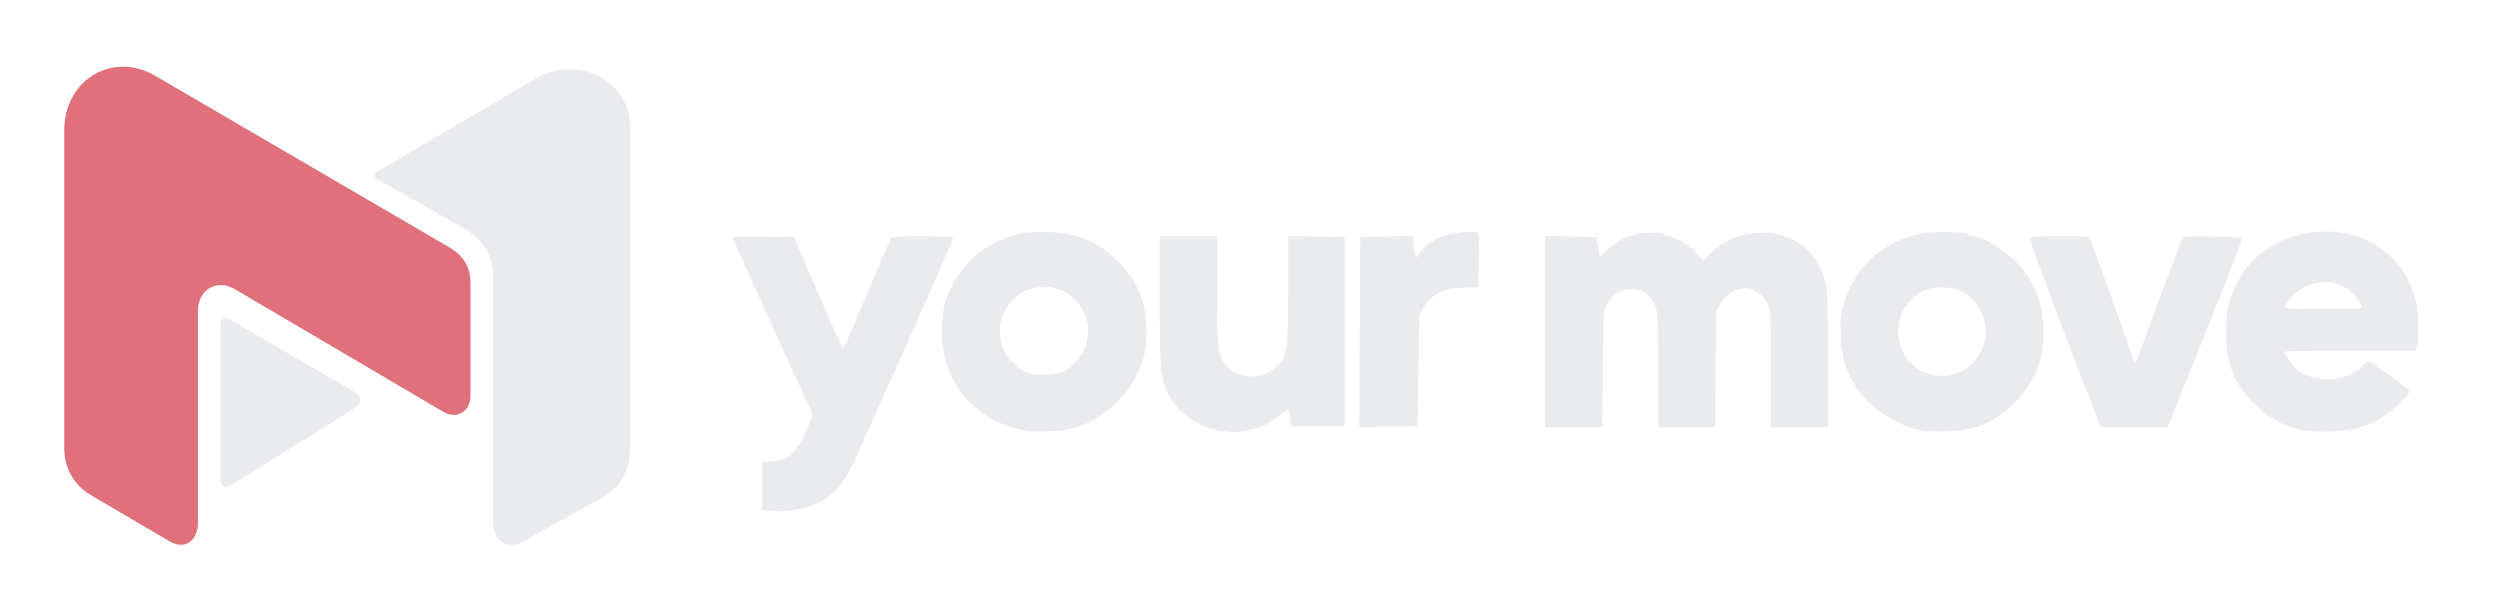
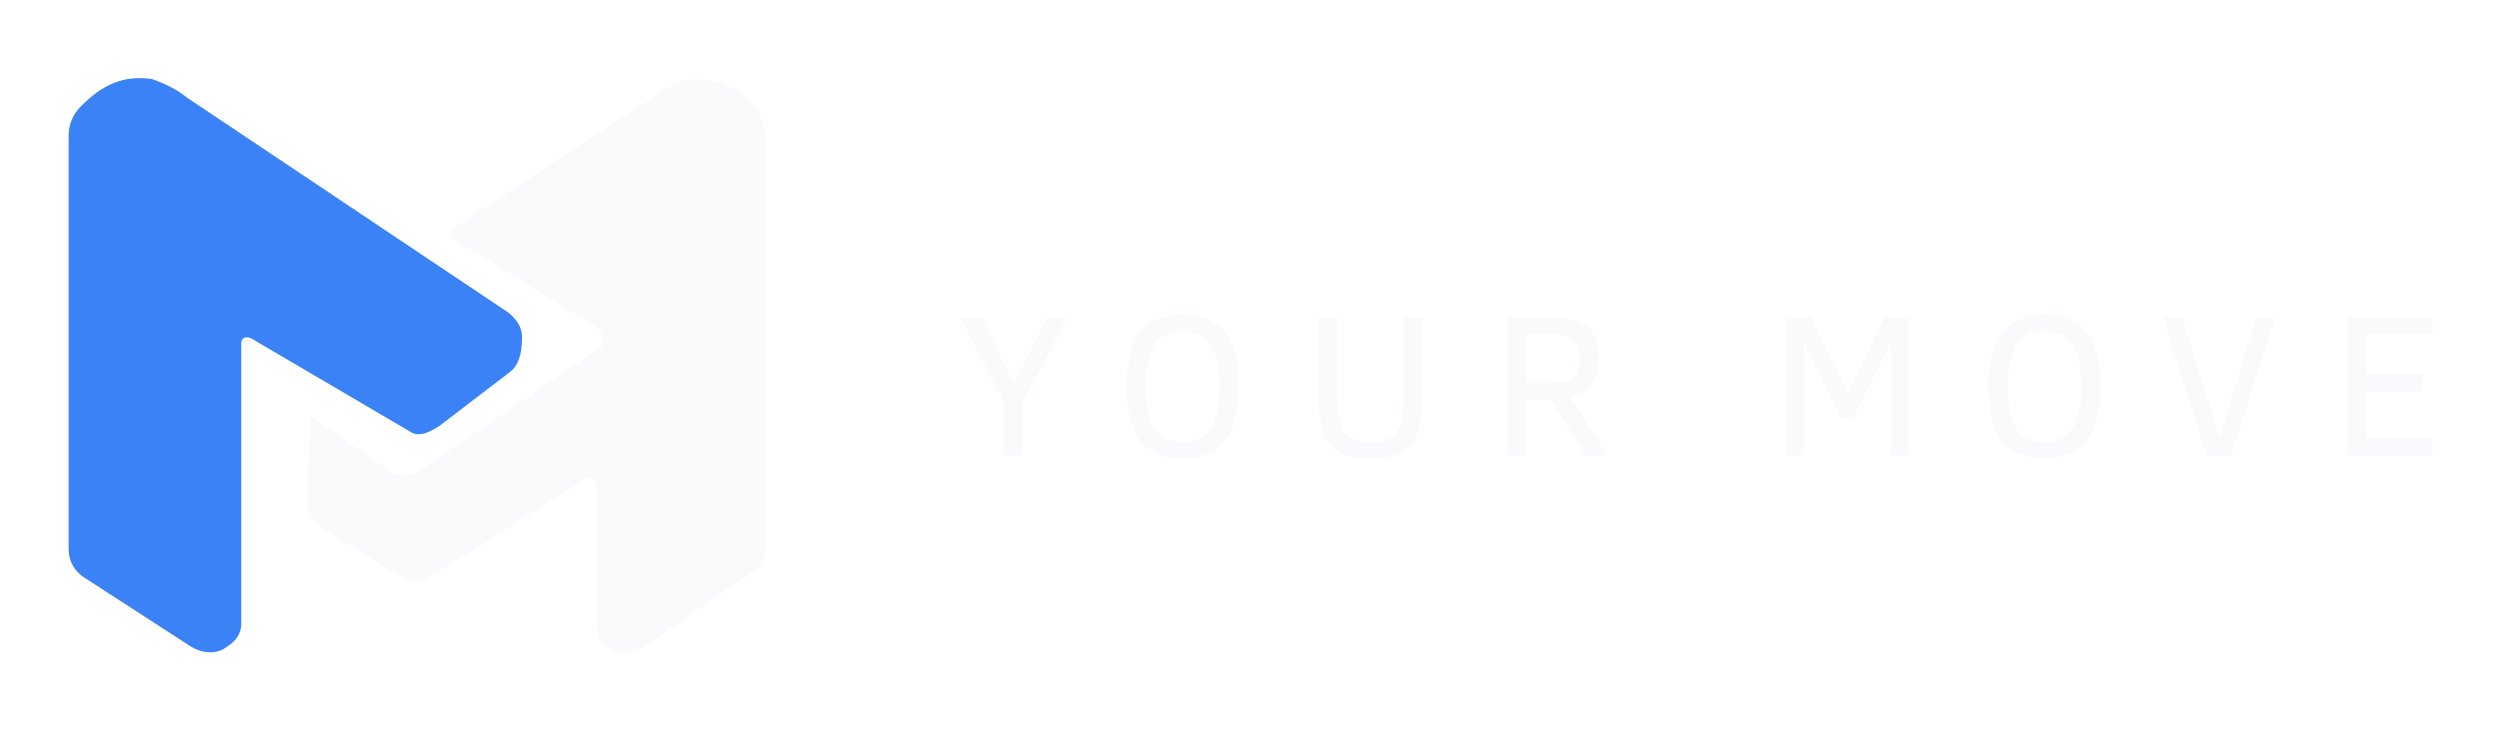
- <svg xmlns="http://www.w3.org/2000/svg" width="1440" height="352" viewBox="0 0 1440 352" role="img" aria-labelledby="title">
-   <g transform="translate(37 38)">
-     <path fill="#e0707c" d="M 0 37 C 0 8 28 -9 53 6 L 221 104 C 230 109 234 116 234 125 L 234 190 C 234 199 226 204 218 199 L 99 129 C 88 122 77 129 77 141 L 77 263 C 77 273 70 279 61 274 L 15 247 C 5 241 0 231 0 220 Z" />
-     <path fill="#e9ebee" d="M 180 61 L 272 7 C 296 -7 326 9 326 35 L 326 220 C 326 232 321 242 311 248 L 264 274 C 256 279 247 274 247 263 L 247 122 C 247 109 242 101 231 94 L 180 65 Q 177 63 180 61 Z M 90 151 Q 90 142 97 147 L 166 187 Q 175 192 166 198 L 97 241 Q 90 245 90 237 Z" />
-   </g>
-   <g transform="translate(414 118)">
-     <path fill="#e9ebee" fill-rule="evenodd" d="M 30.750 176.200 L 25.000 175.900 L 25.000 162.079 L 25.000 148.258 L 30.775 147.605 C 40.853 146.465 45.422 142.213 51.044 128.746 L 54.281 120.991 L 50.023 111.746 C 35.642 80.523 9.131 21.989 8.571 20.223 C 7.911 18.143 8.049 18.128 25.592 18.313 L 43.280 18.500 L 53.635 42.500 C 69.973 80.368 71.258 83.146 72.043 82.299 C 72.451 81.860 78.516 67.775 85.520 51.000 C 92.525 34.225 98.718 19.921 99.281 19.214 C 100.052 18.245 104.593 17.957 117.653 18.048 C 127.194 18.114 135.000 18.511 135.000 18.930 C 135.000 20.263 114.684 66.220 80.375 142.500 C 77.407 149.100 73.376 156.830 71.417 159.678 C 63.483 171.214 48.883 177.146 30.750 176.200 Z M 176.519 130.000 C 147.571 124.769 128.632 102.457 128.559 73.500 C 128.546 68.000 129.144 61.025 129.889 58.000 C 132.029 49.317 137.858 39.135 144.496 32.487 C 151.703 25.270 157.108 21.972 167.610 18.384 C 174.337 16.085 177.196 15.682 187.000 15.647 C 204.806 15.584 217.206 20.230 228.707 31.275 C 241.035 43.112 246.314 55.452 246.343 72.500 C 246.363 83.827 245.323 88.390 240.340 98.838 C 234.049 112.028 219.570 124.159 205.000 128.446 C 198.321 130.411 183.325 131.229 176.519 130.000 Z M 196.384 96.778 C 202.662 94.913 209.490 87.563 211.561 80.440 C 217.241 60.898 200.679 43.279 181.054 47.987 C 161.661 52.639 155.330 78.127 170.225 91.584 C 172.417 93.565 175.626 95.801 177.355 96.553 C 181.301 98.270 190.974 98.384 196.384 96.778 Z M 288.043 129.861 C 276.297 127.914 264.329 119.529 259.393 109.789 C 254.504 100.141 254.031 95.340 254.015 55.250 L 254.000 18.000 L 270.500 18.000 L 287.000 18.000 L 287.000 48.451 C 287.000 66.743 287.437 80.941 288.095 84.009 C 291.251 98.723 309.409 103.852 321.065 93.322 C 327.524 87.487 328.000 84.433 328.000 48.794 L 328.000 17.950 L 344.250 18.225 L 360.500 18.500 L 360.500 73.000 L 360.500 127.500 L 345.000 127.500 L 329.500 127.500 L 329.226 124.500 C 328.497 116.526 328.408 116.471 323.379 120.897 C 317.443 126.122 312.001 128.663 304.000 129.944 C 296.640 131.123 295.618 131.117 288.043 129.861 Z M 691.000 129.509 C 676.915 126.323 662.270 116.330 654.937 104.901 C 649.408 96.286 646.853 87.766 646.269 76.000 C 645.880 68.158 646.160 63.895 647.377 59.159 C 652.454 39.390 666.199 24.668 685.500 18.327 C 695.658 14.990 711.952 14.570 721.500 17.401 C 741.389 23.297 757.007 39.201 761.460 58.093 C 763.247 65.674 763.446 78.777 761.887 86.201 C 757.946 104.970 742.158 122.473 724.152 128.035 C 715.393 130.740 699.555 131.445 691.000 129.509 Z M 715.500 96.078 C 721.286 93.536 726.609 87.153 728.571 80.405 C 732.173 68.012 726.943 55.736 715.500 49.723 C 709.926 46.794 699.074 46.794 693.500 49.723 C 682.057 55.736 676.827 68.012 680.429 80.405 C 684.816 95.495 700.683 102.586 715.500 96.078 Z M 911.000 129.503 C 900.515 127.120 892.370 122.532 884.226 114.422 C 872.062 102.308 867.373 89.245 868.216 69.821 C 868.742 57.703 871.079 49.992 877.131 40.409 C 885.052 27.868 898.371 19.201 914.028 16.400 C 944.300 10.984 970.898 27.261 977.494 55.240 C 978.973 61.512 979.502 77.525 978.370 81.750 L 977.767 84.000 L 939.883 84.000 C 919.048 84.000 902.000 84.243 902.000 84.540 C 902.000 87.164 906.858 93.588 910.672 96.007 C 921.743 103.028 938.249 101.612 946.570 92.927 C 948.112 91.317 949.728 90.000 950.161 90.000 C 951.369 90.000 973.450 105.985 973.866 107.161 C 974.428 108.751 965.201 117.787 958.572 122.138 C 955.312 124.279 949.687 126.955 946.072 128.085 C 937.297 130.831 919.932 131.532 911.000 129.503 Z M 946.321 58.250 C 945.194 55.053 941.086 50.216 937.739 48.148 C 929.461 43.031 918.690 43.365 910.511 48.992 C 906.780 51.560 902.000 57.386 902.000 59.368 C 902.000 59.716 912.111 60.000 924.469 60.000 C 945.435 60.000 946.896 59.883 946.321 58.250 Z M 369.241 73.274 L 369.500 18.500 L 384.750 18.176 L 400.000 17.851 L 400.100 22.176 C 400.155 24.554 400.492 27.539 400.850 28.808 C 401.492 31.087 401.523 31.078 403.297 28.074 C 405.121 24.986 411.132 20.437 416.390 18.164 C 420.084 16.568 432.966 14.917 435.847 15.670 C 438.014 16.237 438.045 16.500 437.775 31.873 L 437.500 47.500 L 429.143 47.646 C 418.019 47.841 411.021 51.180 406.533 58.434 L 403.500 63.337 L 403.000 95.419 L 402.500 127.500 L 385.741 127.774 L 368.983 128.048 L 369.241 73.274 Z M 476.000 72.911 L 476.000 17.823 L 490.750 18.161 L 505.500 18.500 L 506.363 24.247 L 507.226 29.994 L 512.668 25.020 C 526.957 11.962 550.063 13.259 563.254 27.860 L 566.997 32.003 L 570.897 28.103 C 585.852 13.148 611.171 11.873 626.570 25.299 C 631.690 29.763 636.501 38.728 637.913 46.434 C 638.572 50.030 639.000 67.262 639.000 90.184 L 639.000 128.000 L 622.500 128.000 L 606.000 128.000 L 606.000 94.316 C 606.000 62.348 605.895 60.415 603.940 56.376 C 601.746 51.844 595.759 48.000 590.896 48.000 C 586.161 48.000 579.661 52.210 577.000 57.000 L 574.500 61.500 L 574.200 94.750 L 573.900 128.000 L 557.450 128.000 L 541.000 128.000 L 541.000 94.712 C 541.000 62.162 540.950 61.326 538.750 57.020 C 535.571 50.800 532.124 48.571 525.680 48.571 C 519.497 48.571 515.416 50.985 511.821 56.768 C 509.530 60.452 509.496 60.938 509.201 94.250 L 508.901 128.000 L 492.451 128.000 L 476.000 128.000 L 476.000 72.911 Z M 795.032 125.584 C 794.527 124.256 791.331 116.043 787.931 107.334 C 775.585 75.716 755.000 20.740 755.000 19.387 C 755.000 18.259 758.167 18.000 771.965 18.000 C 788.091 18.000 788.984 18.102 790.036 20.068 C 790.967 21.808 805.035 60.870 813.150 84.250 C 814.439 87.963 815.721 91.000 816.000 91.000 C 816.279 91.000 817.561 87.963 818.850 84.250 C 824.634 67.593 842.406 20.369 843.343 19.167 C 844.153 18.129 847.966 17.908 860.610 18.167 C 869.535 18.350 877.109 18.772 877.440 19.105 C 877.772 19.438 868.276 44.076 856.337 73.855 L 834.630 128.000 L 815.290 128.000 L 795.950 128.000 L 795.032 125.584 Z" />
-   </g>
+ <svg xmlns="http://www.w3.org/2000/svg" width="1202" height="352" viewBox="0 0 1202 352" role="img" aria-labelledby="title">
+   <path fill="#3B82F6" d="M73 38 C59 36 49 41 39 51 C35 55 33 60 33 65 L33 264 C33 270 36 275 41 278 L92 311 C97 314 104 315 109 311 C114 308 116 304 116 300 L116 165 C116 162 119 161 123 164 L198 208 C202 210 206 208 211 205 L245 179 C249 176 251 171 251 162 C251 157 248 153 244 150 L90 47 C85 43 79 40 73 38 Z" />
+   <path fill="#F8FAFC" d="M355 44 C346 38 336 37 326 39 L219 109 C216 111 217 114 220 116 L285 156 C290 159 291 164 289 167 L202 226 C197 230 192 229 187 226 L149 200 L148 242 C148 247 151 251 155 254 L194 278 C198 280 202 280 206 278 L280 231 C284 228 287 230 287 234 L287 302 C287 308 292 313 298 314 C302 314 307 313 311 310 L363 274 C366 272 368 267 368 262 L368 66 C368 58 363 50 355 44 Z" />
+   <path fill="#F8FAFC" aria-label="YOUR MOVE" d="M 491.869,193.399 V 219 h -8.948 v -25.17 l -20.959,-41.057 h 10.001 l 15.552,32.204 15.887,-32.204 h 9.522 z m 103.673,-7.513 q 0,17.849 -6.747,26.175 -6.699,8.326 -20.193,8.326 -13.686,0 -20.337,-8.47 -6.604,-8.47 -6.604,-26.031 0,-17.418 6.556,-25.936 6.556,-8.565 20.385,-8.565 13.638,0 20.289,8.374 6.651,8.374 6.651,26.127 z m -9.283,0 q 0,-13.733 -4.163,-20.193 -4.115,-6.46 -13.494,-6.46 -9.379,0 -13.542,6.46 -4.115,6.46 -4.115,20.193 0,13.829 4.163,20.241 4.211,6.412 13.494,6.412 9.235,0 13.446,-6.364 4.211,-6.364 4.211,-20.289 z m 97.5,5.455 q 0,10.862 -2.44,17.131 -2.44,6.269 -7.704,9.14 -5.216,2.871 -14.643,2.871 -9.379,0 -14.786,-2.919 -5.407,-2.919 -7.848,-9.235 -2.393,-6.316 -2.393,-16.987 v -38.568 h 8.853 v 37.611 q 0,8.709 1.579,13.446 1.579,4.689 4.977,6.747 3.445,2.058 9.475,2.058 6.077,0 9.522,-2.01 3.445,-2.058 4.977,-6.508 1.579,-4.45 1.579,-13.542 v -37.803 h 8.853 z M 762.453,219 745.562,191.964 H 734.029 V 219 h -8.853 v -66.227 h 20.576 q 12.346,0 17.705,4.546 5.359,4.546 5.359,14.068 0,8.135 -3.302,12.872 -3.254,4.737 -10.623,6.316 L 772.837,219 Z m -2.775,-46.942 q 0,-6.556 -3.35,-8.996 -3.302,-2.488 -10.671,-2.488 H 734.029 v 23.543 h 11.054 q 5.551,0 8.709,-1.148 3.206,-1.196 4.546,-3.732 1.34,-2.584 1.34,-7.178 z M 909.219,219 v -54.886 l -18.327,36.846 h -5.503 l -18.136,-36.846 V 219 h -8.422 v -66.227 h 11.963 l 17.562,36.032 17.705,-36.032 h 11.58 V 219 Z m 100.706,-33.113 q 0,17.849 -6.747,26.175 -6.699,8.326 -20.193,8.326 -13.686,0 -20.337,-8.47 -6.604,-8.47 -6.604,-26.031 0,-17.418 6.556,-25.936 6.556,-8.565 20.385,-8.565 13.638,0 20.289,8.374 6.651,8.374 6.651,26.127 z m -9.283,0 q 0,-13.733 -4.163,-20.193 -4.115,-6.46 -13.494,-6.46 -9.379,0 -13.542,6.46 -4.115,6.46 -4.115,20.193 0,13.829 4.163,20.241 4.211,6.412 13.494,6.412 9.235,0 13.446,-6.364 4.211,-6.364 4.211,-20.289 z M 1072.732,219 h -11.867 l -20.767,-66.227 h 9.235 l 17.705,57.709 17.753,-57.709 h 9.044 z m 56.252,0 v -66.227 h 40.482 v 7.991 h -31.63 v 19.332 h 27.036 v 8.039 h -27.036 v 22.825 h 31.63 V 219 Z" />
</svg>
